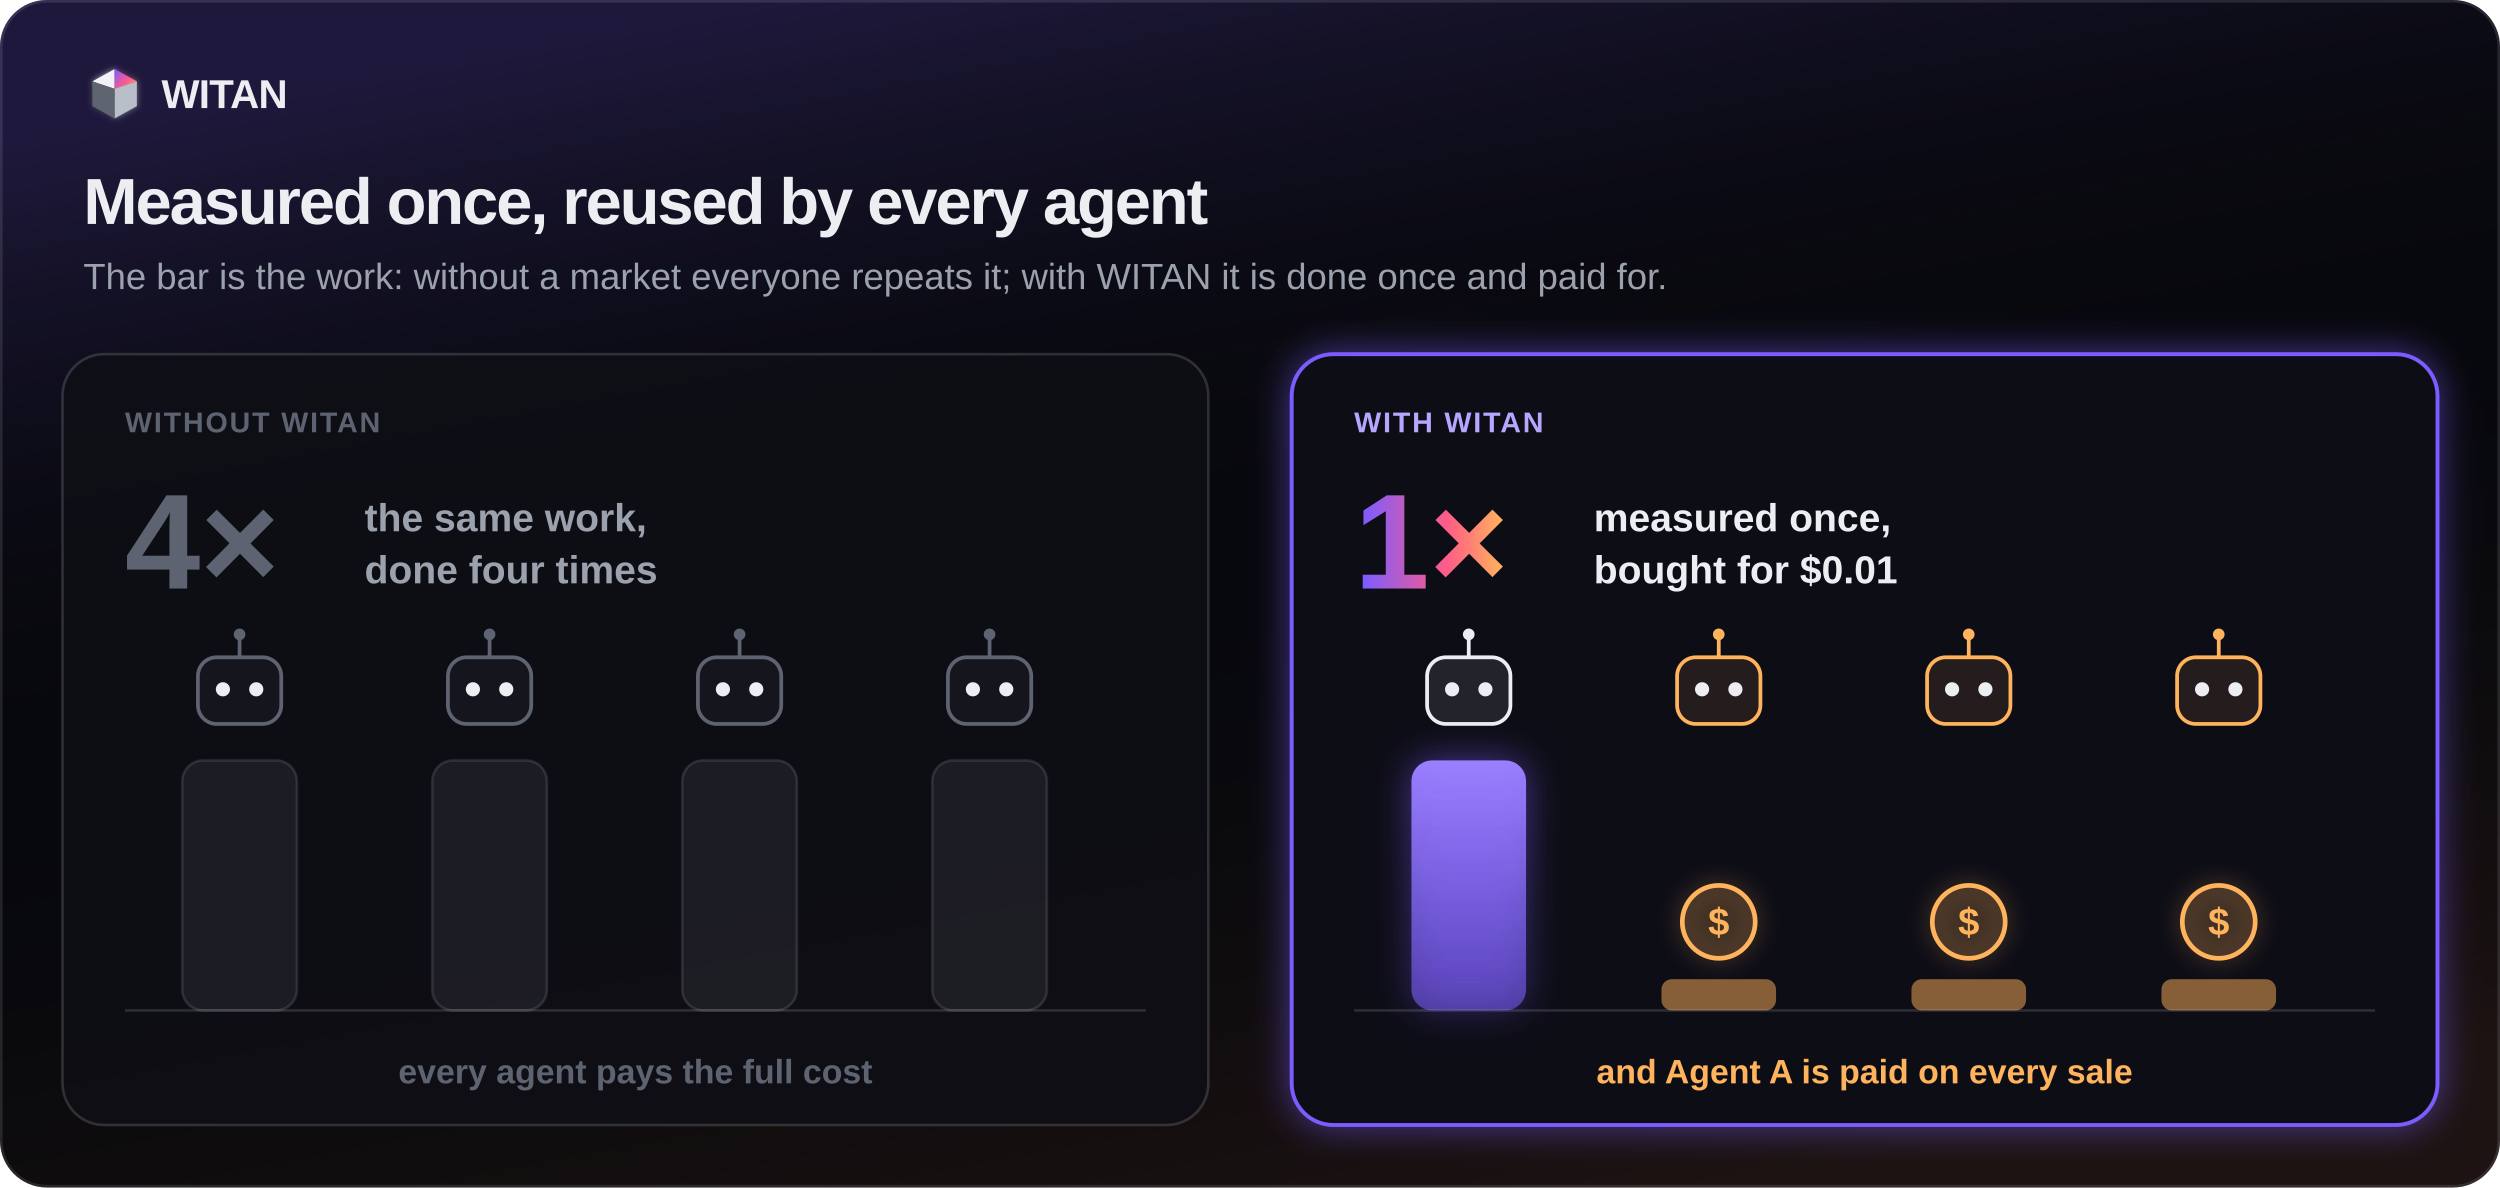
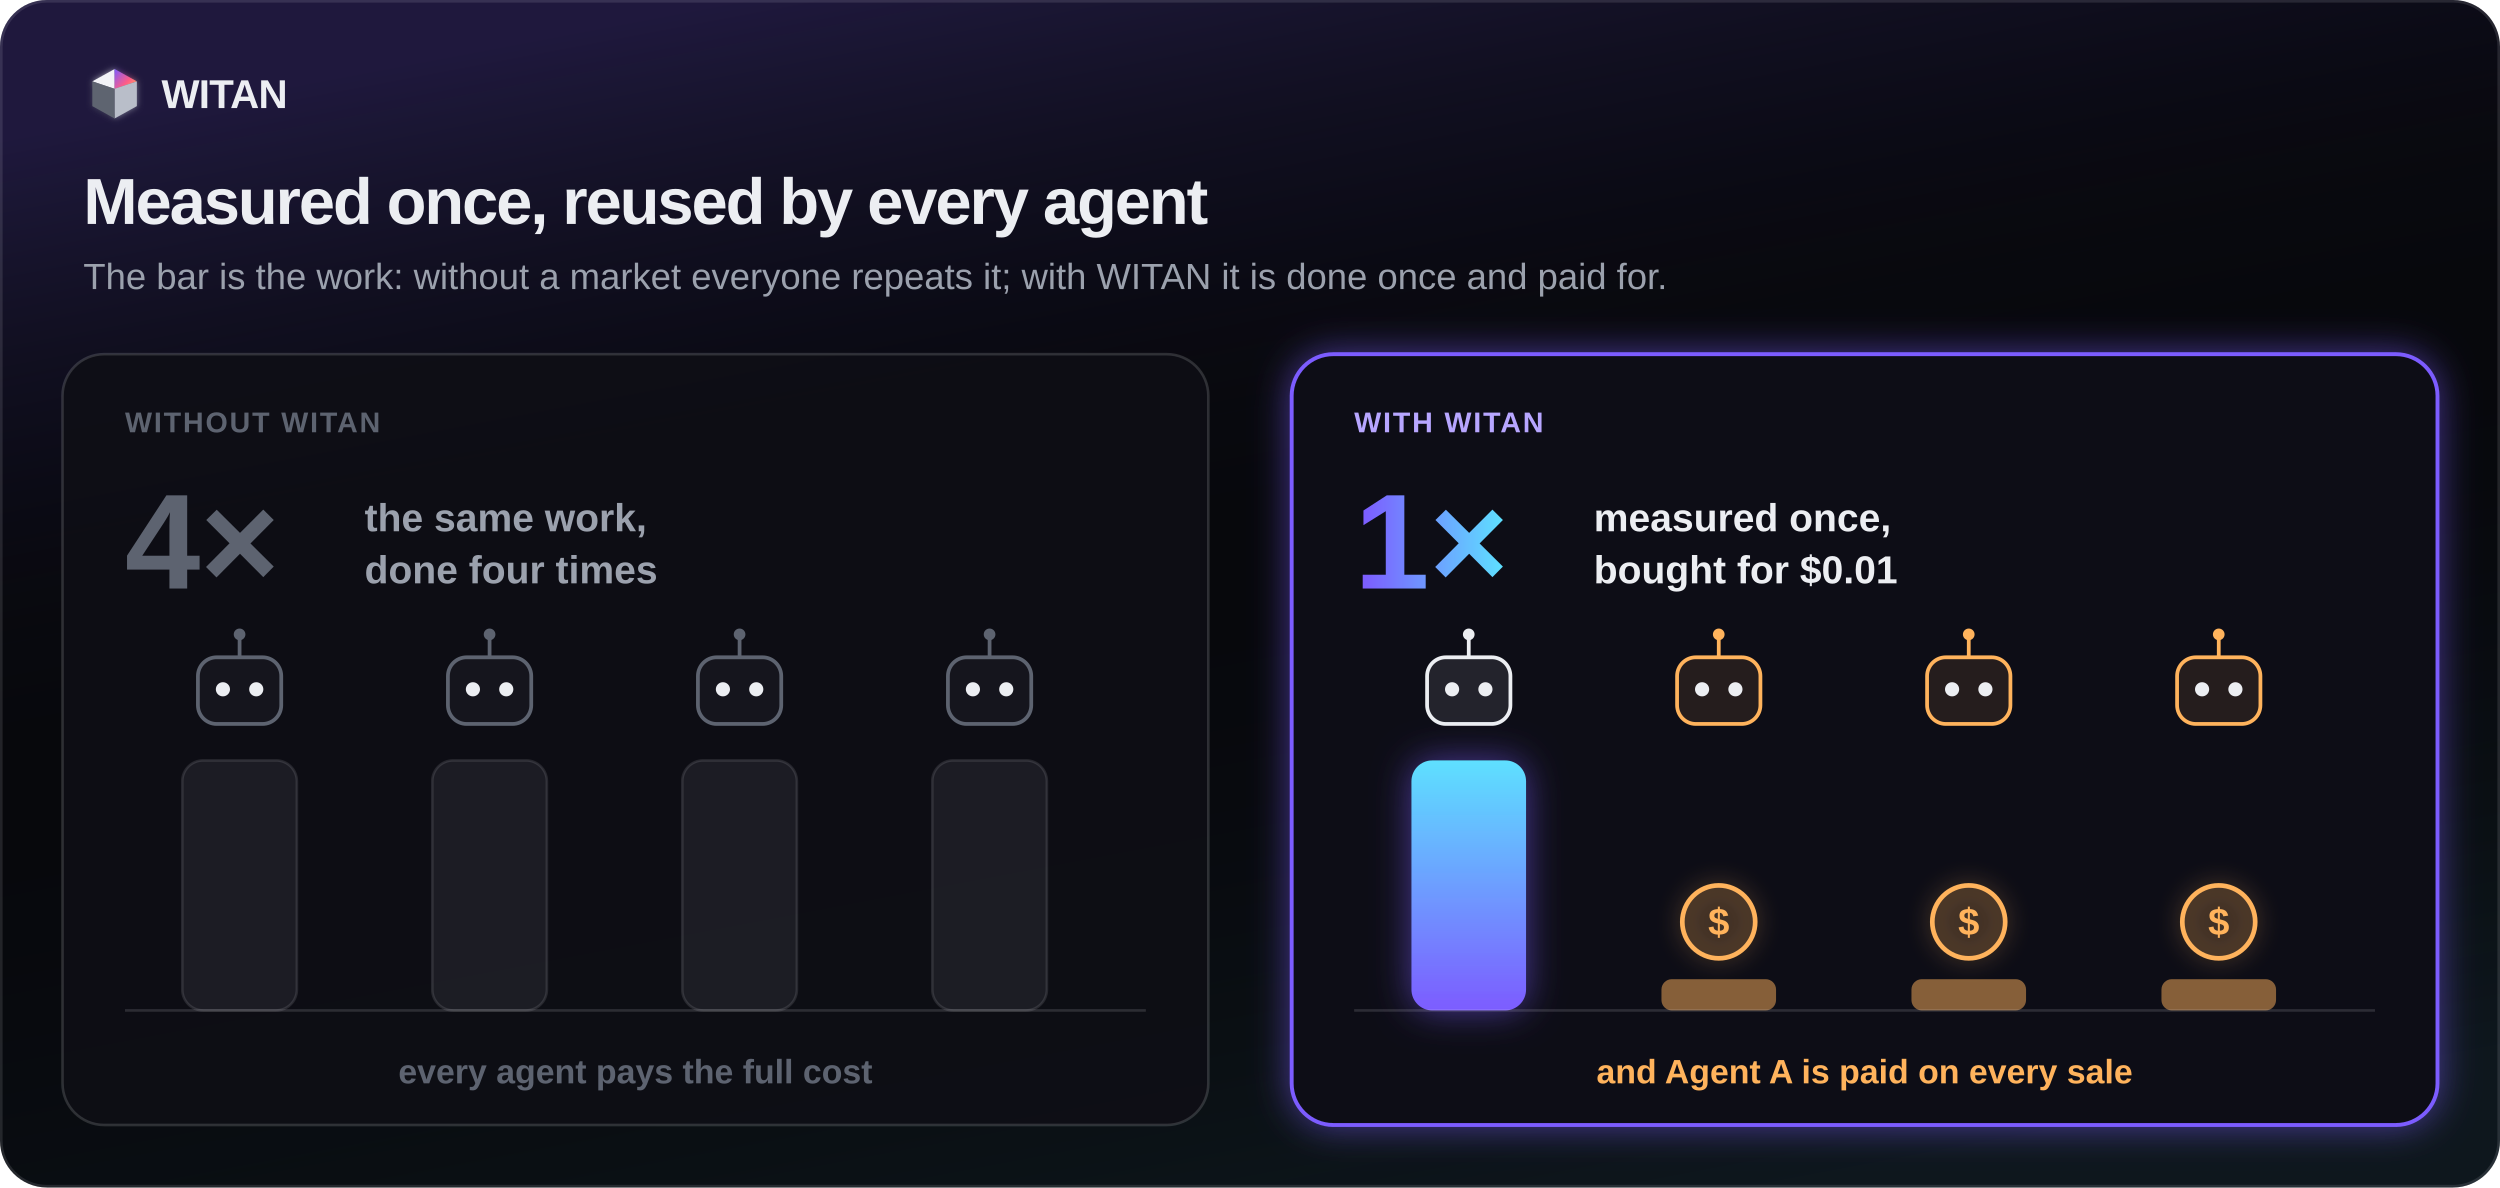
<svg xmlns="http://www.w3.org/2000/svg" viewBox="0 0 960 456" width="960" height="456" role="img" aria-label="Why WITAN: without it four agents repeat the same work; with it one measures and three buy for $0.01" font-family="'Wanted Sans Variable', 'Wanted Sans', 'Segoe UI', 'Helvetica Neue', Arial, sans-serif" text-rendering="geometricPrecision">
  <defs>
    <marker id="arrow" viewBox="0 0 10 10" refX="9" refY="5" markerWidth="7" markerHeight="7" orient="auto-start-reverse">
      <path d="M0 0L10 5L0 10z" fill="#9BA1AD" />
    </marker>
    <marker id="arrow-v" viewBox="0 0 10 10" refX="9" refY="5" markerWidth="7" markerHeight="7" orient="auto-start-reverse">
      <path d="M0 0L10 5L0 10z" fill="#7C5CFF" />
    </marker>
    <marker id="arrow-a" viewBox="0 0 10 10" refX="9" refY="5" markerWidth="7" markerHeight="7" orient="auto-start-reverse">
      <path d="M0 0L10 5L0 10z" fill="#FFB35C" />
    </marker>
    <linearGradient id="aurora" x1="12" y1="2" x2="21" y2="10" gradientUnits="userSpaceOnUse">
      <stop offset="0" stop-color="#7C5CFF" />
      <stop offset=".6" stop-color="#FF5C87" />
      <stop offset="1" stop-color="#FFB35C" />
    </linearGradient>
    <linearGradient id="aurora-h" x1="0" y1="0" x2="1" y2="0">
      <stop offset="0" stop-color="#7C5CFF" />
-       <stop offset=".6" stop-color="#FF5C87" />
-       <stop offset="1" stop-color="#FFB35C" />
+       <stop offset="1" stop-color="#5EE0FF" />
    </linearGradient>
-     <linearGradient id="aurora-v" x1="0" y1="0" x2="0" y2="1">
-       <stop offset="0" stop-color="#9A80FF" />
-       <stop offset="1" stop-color="#7C5CFF" stop-opacity=".55" />
+     <linearGradient id="aurora-v" x1="0" y1="1" x2="0" y2="0">
+       <stop offset="0" stop-color="#7C5CFF" />
+       <stop offset="1" stop-color="#5EE0FF" />
    </linearGradient>
    <linearGradient id="tint" x1=".3" y1="0" x2=".7" y2="1">
      <stop offset="0" stop-color="#7C5CFF" stop-opacity=".2" />
      <stop offset=".46" stop-color="#07080C" stop-opacity="0" />
-       <stop offset="1" stop-color="#FF8A4C" stop-opacity=".09" />
+       <stop offset="1" stop-color="#5EE0FF" stop-opacity=".07" />
    </linearGradient>
    <filter id="glow-v" x="-50%" y="-50%" width="200%" height="200%">
      <feDropShadow dx="0" dy="0" stdDeviation="7" flood-color="#7C5CFF" flood-opacity="0.55" />
    </filter>
    <filter id="glow-w" x="-50%" y="-50%" width="200%" height="200%">
      <feDropShadow dx="0" dy="0" stdDeviation="2.5" flood-color="#ECEEF2" flood-opacity="0.45" />
    </filter>
    <filter id="glow-g" x="-50%" y="-50%" width="200%" height="200%">
      <feDropShadow dx="0" dy="0" stdDeviation="4" flood-color="#58C48A" flood-opacity="0.8" />
    </filter>
    <filter id="glow-a" x="-50%" y="-50%" width="200%" height="200%">
      <feDropShadow dx="0" dy="0" stdDeviation="4" flood-color="#FFB35C" flood-opacity="0.45" />
    </filter>
    <filter id="blur-mark" x="-50%" y="-50%" width="200%" height="200%">
      <feGaussianBlur stdDeviation="1.2" />
    </filter>
  </defs>
  <rect width="960" height="456" rx="18" fill="#07080C" />
  <rect width="960" height="456" rx="18" fill="url(#tint)" />
  <rect x=".5" y=".5" width="959" height="455" rx="17.5" fill="none" stroke="#ECEEF2" stroke-opacity=".12" />
  <g transform="translate(32.6 24.6) scale(0.95)" filter="url(#blur-mark)" opacity=".6">
    <polygon points="3,7 12,2 12,10" fill="#F2F3F7" />
    <polygon points="12,2 21,7 12,10" fill="url(#aurora)" />
    <polygon points="21,7 21,17 12,22 12,10" fill="#B9BEC9" />
    <polygon points="3,7 12,10 12,22 3,17" fill="#5E6470" />
  </g>
  <g transform="translate(32.6 24.6) scale(0.95)">
    <polygon points="3,7 12,2 12,10" fill="#F2F3F7" />
    <polygon points="12,2 21,7 12,10" fill="url(#aurora)" />
    <polygon points="21,7 21,17 12,22 12,10" fill="#B9BEC9" />
    <polygon points="3,7 12,10 12,22 3,17" fill="#5E6470" />
  </g>
  <text x="62" y="41.5" font-size="15.5" font-weight="700" letter-spacing="-0.3" fill="#ECEEF2">WITAN</text>
  <text x="32" y="86" font-size="25" font-weight="800" letter-spacing="-0.8" fill="#ECEEF2">Measured once, reused by every agent</text>
  <text x="32" y="111" font-size="14" fill="#9BA1AD">The bar is the work: without a market everyone repeats it; with WITAN it is done once and paid for.</text>
  <g transform="translate(0 40)">
    <rect x="24" y="96" width="440" height="296" rx="16" fill="#0E0F16" fill-opacity=".86" stroke="#ECEEF2" stroke-opacity=".16" />
    <rect x="496" y="96" width="440" height="296" rx="16" fill="#0E0F16" stroke="#7C5CFF" stroke-width="1.5" filter="url(#glow-v)" />
    <text x="48" y="126" font-size="11" font-weight="600" letter-spacing="0.7" fill="#5D6370" xml:space="preserve">WITHOUT WITAN</text>
    <text x="520" y="126" font-size="11" font-weight="700" letter-spacing="0.7" fill="#B7A6FF">WITH WITAN</text>
    <text x="48" y="186" font-size="52" font-weight="800" fill="#5D6370" text-anchor="start" xml:space="preserve">4×</text>
    <text x="140" y="164" font-size="15" font-weight="600" fill="#9BA1AD" text-anchor="start" xml:space="preserve">the same work,</text>
    <text x="140" y="184" font-size="15" font-weight="600" fill="#9BA1AD" text-anchor="start" xml:space="preserve">done four times</text>
    <text x="520" y="186" font-size="52" font-weight="800" fill="url(#aurora-h)" text-anchor="start" xml:space="preserve">1×</text>
    <text x="612" y="164" font-size="15" font-weight="600" fill="#ECEEF2" text-anchor="start" xml:space="preserve">measured once,</text>
    <text x="612" y="184" font-size="15" font-weight="600" fill="#ECEEF2" text-anchor="start" xml:space="preserve">bought for $0.01</text>
    <line x1="92" y1="212.4" x2="92" y2="205.2" stroke="#5D6370" stroke-width="1.44" />
    <circle cx="92" cy="203.6" r="2.24" fill="#5D6370" />
    <rect x="76.0" y="212.4" width="32.0" height="25.6" rx="7.2" fill="#5D6370" fill-opacity="0.1" stroke="#5D6370" stroke-width="1.44" />
    <circle cx="85.6" cy="224.688" r="2.72" fill="#ECEEF2" />
    <circle cx="98.4" cy="224.688" r="2.72" fill="#ECEEF2" />
    <rect x="70" y="252" width="44" height="96" rx="8" fill="#ECEEF2" fill-opacity=".07" stroke="#ECEEF2" stroke-opacity=".12" />
    <line x1="564" y1="212.4" x2="564" y2="205.2" stroke="#ECEEF2" stroke-width="1.44" />
    <circle cx="564" cy="203.6" r="2.24" fill="#ECEEF2" />
    <rect x="548.0" y="212.4" width="32.0" height="25.6" rx="7.2" fill="#ECEEF2" fill-opacity="0.1" stroke="#ECEEF2" stroke-width="1.44" />
    <circle cx="557.6" cy="224.688" r="2.72" fill="#ECEEF2" />
    <circle cx="570.4" cy="224.688" r="2.72" fill="#ECEEF2" />
    <rect x="542" y="252" width="44" height="96" rx="8" fill="url(#aurora-v)" filter="url(#glow-v)" />
    <line x1="188" y1="212.4" x2="188" y2="205.2" stroke="#5D6370" stroke-width="1.44" />
    <circle cx="188" cy="203.6" r="2.24" fill="#5D6370" />
    <rect x="172.0" y="212.4" width="32.0" height="25.6" rx="7.2" fill="#5D6370" fill-opacity="0.1" stroke="#5D6370" stroke-width="1.44" />
    <circle cx="181.6" cy="224.688" r="2.72" fill="#ECEEF2" />
    <circle cx="194.4" cy="224.688" r="2.72" fill="#ECEEF2" />
    <rect x="166" y="252" width="44" height="96" rx="8" fill="#ECEEF2" fill-opacity=".07" stroke="#ECEEF2" stroke-opacity=".12" />
    <line x1="660" y1="212.4" x2="660" y2="205.2" stroke="#FFB35C" stroke-width="1.44" />
    <circle cx="660" cy="203.6" r="2.24" fill="#FFB35C" />
    <rect x="644.0" y="212.4" width="32.0" height="25.6" rx="7.2" fill="#FFB35C" fill-opacity="0.1" stroke="#FFB35C" stroke-width="1.44" />
    <circle cx="653.6" cy="224.688" r="2.72" fill="#ECEEF2" />
    <circle cx="666.4" cy="224.688" r="2.72" fill="#ECEEF2" />
    <rect x="638" y="336" width="44" height="12" rx="4" fill="#FFB35C" fill-opacity=".5" />
    <circle cx="660" cy="314" r="14" fill="#FFB35C" fill-opacity="0.16" stroke="#FFB35C" stroke-width="1.8" filter="url(#glow-a)" />
    <text x="660" y="319.04" font-size="14.7" font-weight="800" fill="#FFB35C" text-anchor="middle" xml:space="preserve">$</text>
    <line x1="284" y1="212.4" x2="284" y2="205.2" stroke="#5D6370" stroke-width="1.44" />
    <circle cx="284" cy="203.6" r="2.24" fill="#5D6370" />
    <rect x="268.0" y="212.4" width="32.0" height="25.6" rx="7.2" fill="#5D6370" fill-opacity="0.1" stroke="#5D6370" stroke-width="1.44" />
    <circle cx="277.6" cy="224.688" r="2.72" fill="#ECEEF2" />
    <circle cx="290.4" cy="224.688" r="2.72" fill="#ECEEF2" />
    <rect x="262" y="252" width="44" height="96" rx="8" fill="#ECEEF2" fill-opacity=".07" stroke="#ECEEF2" stroke-opacity=".12" />
    <line x1="756" y1="212.4" x2="756" y2="205.2" stroke="#FFB35C" stroke-width="1.44" />
    <circle cx="756" cy="203.6" r="2.24" fill="#FFB35C" />
    <rect x="740.0" y="212.4" width="32.0" height="25.6" rx="7.2" fill="#FFB35C" fill-opacity="0.1" stroke="#FFB35C" stroke-width="1.44" />
    <circle cx="749.6" cy="224.688" r="2.72" fill="#ECEEF2" />
    <circle cx="762.4" cy="224.688" r="2.72" fill="#ECEEF2" />
    <rect x="734" y="336" width="44" height="12" rx="4" fill="#FFB35C" fill-opacity=".5" />
    <circle cx="756" cy="314" r="14" fill="#FFB35C" fill-opacity="0.16" stroke="#FFB35C" stroke-width="1.8" filter="url(#glow-a)" />
    <text x="756" y="319.04" font-size="14.7" font-weight="800" fill="#FFB35C" text-anchor="middle" xml:space="preserve">$</text>
    <line x1="380" y1="212.4" x2="380" y2="205.2" stroke="#5D6370" stroke-width="1.44" />
    <circle cx="380" cy="203.6" r="2.24" fill="#5D6370" />
    <rect x="364.0" y="212.4" width="32.0" height="25.6" rx="7.2" fill="#5D6370" fill-opacity="0.1" stroke="#5D6370" stroke-width="1.44" />
    <circle cx="373.6" cy="224.688" r="2.72" fill="#ECEEF2" />
    <circle cx="386.4" cy="224.688" r="2.72" fill="#ECEEF2" />
    <rect x="358" y="252" width="44" height="96" rx="8" fill="#ECEEF2" fill-opacity=".07" stroke="#ECEEF2" stroke-opacity=".12" />
    <line x1="852" y1="212.4" x2="852" y2="205.2" stroke="#FFB35C" stroke-width="1.44" />
    <circle cx="852" cy="203.6" r="2.24" fill="#FFB35C" />
    <rect x="836.0" y="212.4" width="32.0" height="25.6" rx="7.2" fill="#FFB35C" fill-opacity="0.1" stroke="#FFB35C" stroke-width="1.44" />
    <circle cx="845.6" cy="224.688" r="2.72" fill="#ECEEF2" />
    <circle cx="858.4" cy="224.688" r="2.72" fill="#ECEEF2" />
    <rect x="830" y="336" width="44" height="12" rx="4" fill="#FFB35C" fill-opacity=".5" />
    <circle cx="852" cy="314" r="14" fill="#FFB35C" fill-opacity="0.16" stroke="#FFB35C" stroke-width="1.8" filter="url(#glow-a)" />
    <text x="852" y="319.04" font-size="14.7" font-weight="800" fill="#FFB35C" text-anchor="middle" xml:space="preserve">$</text>
    <line x1="48" y1="348" x2="440" y2="348" stroke="#ECEEF2" stroke-opacity=".14" />
    <line x1="520" y1="348" x2="912" y2="348" stroke="#ECEEF2" stroke-opacity=".14" />
    <text x="244" y="376" font-size="13" font-weight="600" fill="#5D6370" text-anchor="middle" xml:space="preserve">every agent pays the full cost</text>
    <text x="716" y="376" font-size="13" font-weight="700" fill="#FFB35C" text-anchor="middle" xml:space="preserve">and Agent A is paid on every sale</text>
  </g>
</svg>
